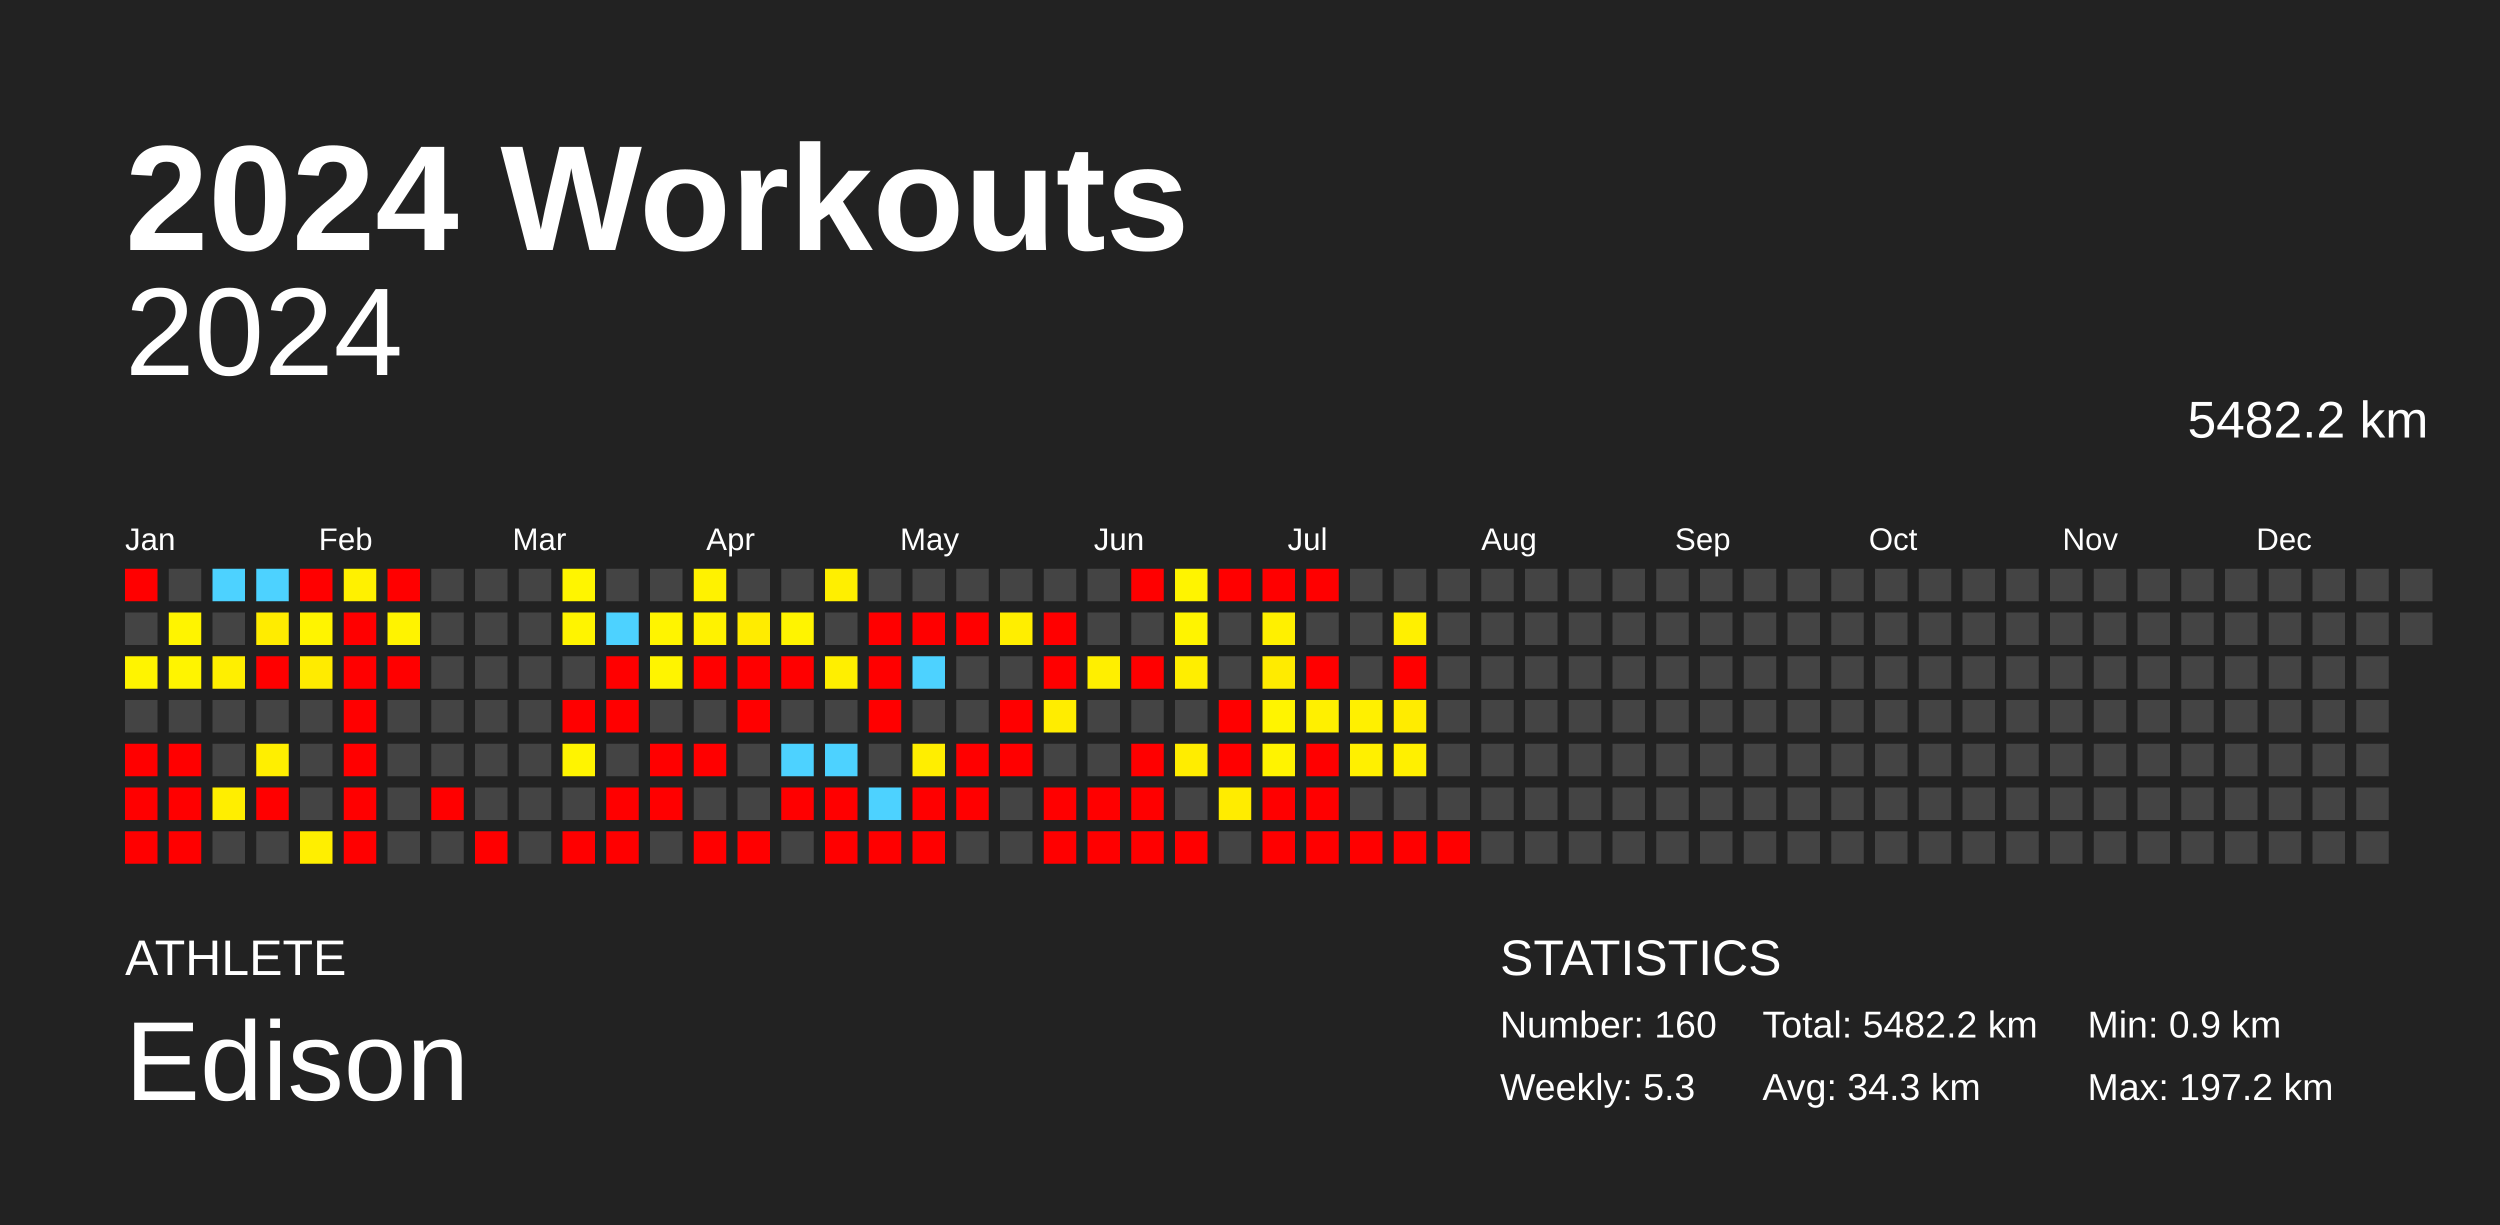
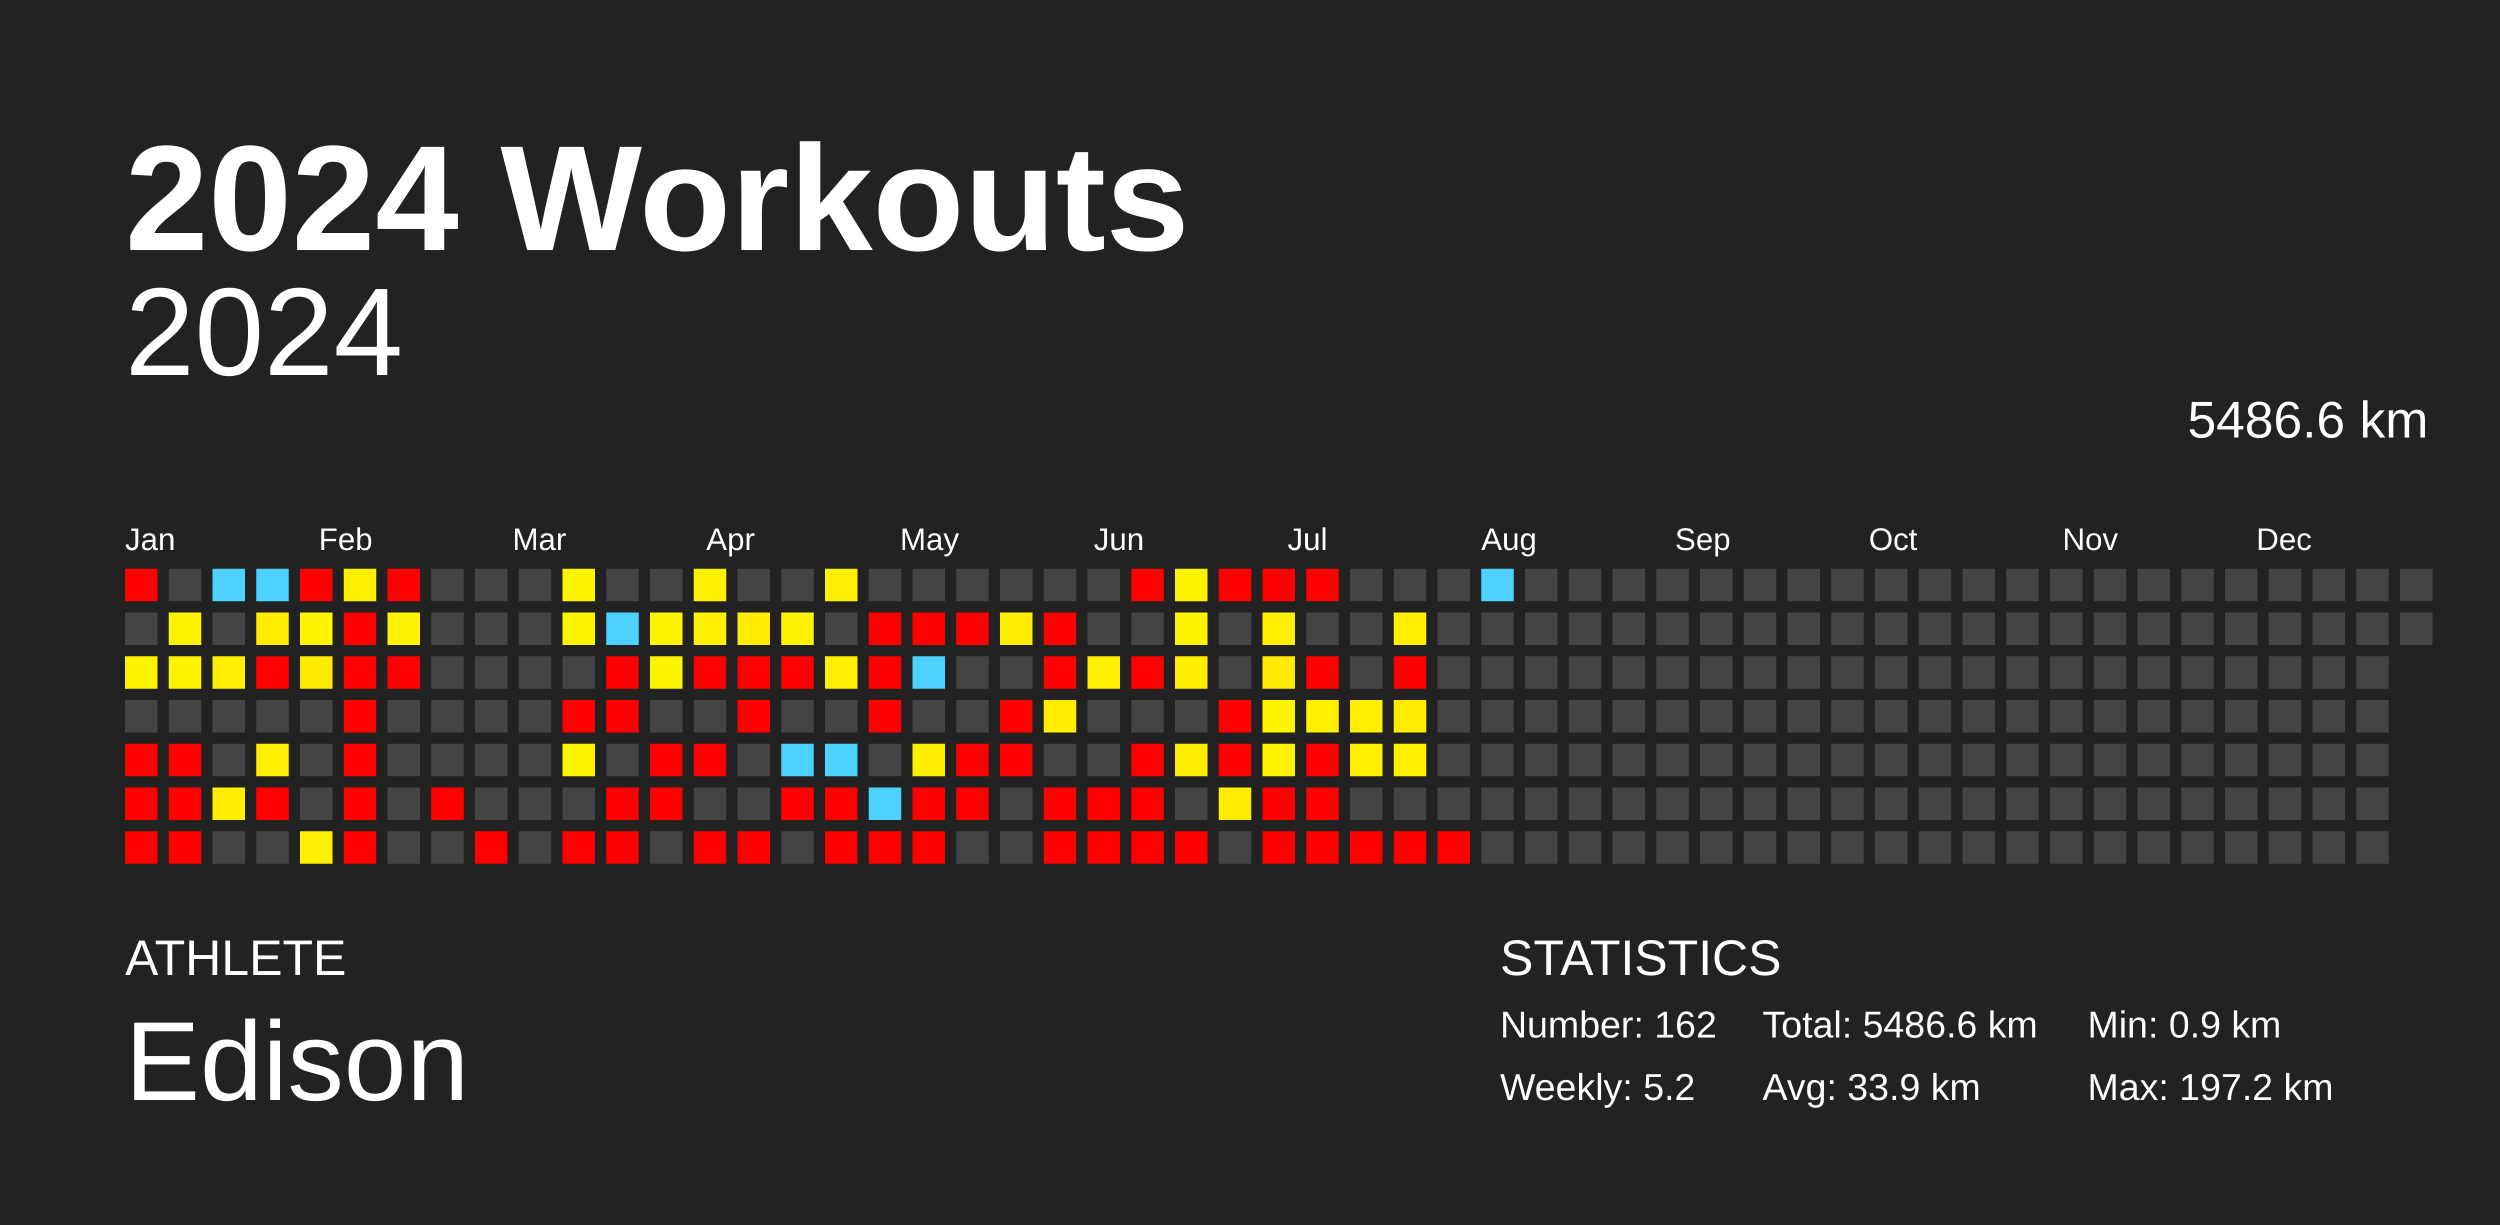
<svg xmlns="http://www.w3.org/2000/svg" baseProfile="full" height="98mm" version="1.1" viewBox="0,0,200,98" width="200mm">
  <defs />
  <rect fill="#222222" height="98" width="200" x="0" y="0" />
  <text fill="#FFFFFF" style="font-size:12px; font-family:Arial; font-weight:bold;" x="10" y="20">2024 Workouts</text>
  <text fill="#FFFFFF" style="font-size:4px; font-family:Arial" x="10" y="78">ATHLETE</text>
  <text fill="#FFFFFF" style="font-size:9px; font-family:Arial" x="10" y="88">Edison</text>
  <text fill="#FFFFFF" style="font-size:4px; font-family:Arial" x="120" y="78">STATISTICS</text>
-   <text fill="#FFFFFF" style="font-size:3px; font-family:Arial" x="120" y="83">Number: 160</text>
-   <text fill="#FFFFFF" style="font-size:3px; font-family:Arial" x="120" y="88">Weekly: 5.3</text>
-   <text fill="#FFFFFF" style="font-size:3px; font-family:Arial" x="141" y="83">Total: 5482.2 km</text>
-   <text fill="#FFFFFF" style="font-size:3px; font-family:Arial" x="141" y="88">Avg: 34.3 km</text>
+   <text fill="#FFFFFF" style="font-size:3px; font-family:Arial" x="120" y="83">Number: 162</text>
+   <text fill="#FFFFFF" style="font-size:3px; font-family:Arial" x="120" y="88">Weekly: 5.2</text>
+   <text fill="#FFFFFF" style="font-size:3px; font-family:Arial" x="141" y="83">Total: 5486.6 km</text>
+   <text fill="#FFFFFF" style="font-size:3px; font-family:Arial" x="141" y="88">Avg: 33.9 km</text>
  <text fill="#FFFFFF" style="font-size:3px; font-family:Arial" x="167" y="83">Min: 0.9 km</text>
  <text fill="#FFFFFF" style="font-size:3px; font-family:Arial" x="167" y="88">Max: 197.2 km</text>
  <text alignment-baseline="hanging" fill="#FFFFFF" style="font-size:10.0px; font-family:Arial;" x="10" y="30">2024</text>
-   <text alignment-baseline="hanging" fill="#FFFFFF" style="font-size:4.125px; font-family:Arial;" x="175" y="35">5482.2 km</text>
+   <text alignment-baseline="hanging" fill="#FFFFFF" style="font-size:4.125px; font-family:Arial;" x="175" y="35">5486.6 km</text>
  <text fill="#FFFFFF" style="font-size:2.5px; font-family:Arial" x="10.0" y="44">Jan</text>
  <text fill="#FFFFFF" style="font-size:2.5px; font-family:Arial" x="25.5" y="44">Feb</text>
  <text fill="#FFFFFF" style="font-size:2.5px; font-family:Arial" x="41.0" y="44">Mar</text>
  <text fill="#FFFFFF" style="font-size:2.5px; font-family:Arial" x="56.5" y="44">Apr</text>
  <text fill="#FFFFFF" style="font-size:2.5px; font-family:Arial" x="72.0" y="44">May</text>
  <text fill="#FFFFFF" style="font-size:2.5px; font-family:Arial" x="87.5" y="44">Jun</text>
  <text fill="#FFFFFF" style="font-size:2.5px; font-family:Arial" x="103.0" y="44">Jul</text>
  <text fill="#FFFFFF" style="font-size:2.5px; font-family:Arial" x="118.5" y="44">Aug</text>
  <text fill="#FFFFFF" style="font-size:2.5px; font-family:Arial" x="134.0" y="44">Sep</text>
  <text fill="#FFFFFF" style="font-size:2.5px; font-family:Arial" x="149.5" y="44">Oct</text>
  <text fill="#FFFFFF" style="font-size:2.5px; font-family:Arial" x="165.0" y="44">Nov</text>
  <text fill="#FFFFFF" style="font-size:2.5px; font-family:Arial" x="180.5" y="44">Dec</text>
  <rect fill="red" height="2.6" width="2.6" x="10.0" y="45.5" />
  <rect fill="#444444" height="2.6" width="2.6" x="10.0" y="49.0" />
  <rect fill="#fff400" height="2.6" width="2.6" x="10.0" y="52.5" />
  <rect fill="#444444" height="2.6" width="2.6" x="10.0" y="56.0" />
  <rect fill="red" height="2.6" width="2.6" x="10.0" y="59.5" />
  <rect fill="red" height="2.6" width="2.6" x="10.0" y="63.0" />
  <rect fill="red" height="2.6" width="2.6" x="10.0" y="66.5" />
  <rect fill="#444444" height="2.6" width="2.6" x="13.5" y="45.5" />
  <rect fill="#fff400" height="2.6" width="2.6" x="13.5" y="49.0" />
  <rect fill="#fff400" height="2.6" width="2.6" x="13.5" y="52.5" />
  <rect fill="#444444" height="2.6" width="2.6" x="13.5" y="56.0" />
  <rect fill="red" height="2.6" width="2.6" x="13.5" y="59.5" />
  <rect fill="red" height="2.6" width="2.6" x="13.5" y="63.0" />
  <rect fill="red" height="2.6" width="2.6" x="13.5" y="66.5" />
  <rect fill="#4dd2ff" height="2.6" width="2.6" x="17.0" y="45.5" />
  <rect fill="#444444" height="2.6" width="2.6" x="17.0" y="49.0" />
  <rect fill="#ffef00" height="2.6" width="2.6" x="17.0" y="52.5" />
  <rect fill="#444444" height="2.6" width="2.6" x="17.0" y="56.0" />
  <rect fill="#444444" height="2.6" width="2.6" x="17.0" y="59.5" />
  <rect fill="#ffee00" height="2.6" width="2.6" x="17.0" y="63.0" />
  <rect fill="#444444" height="2.6" width="2.6" x="17.0" y="66.5" />
  <rect fill="#4dd2ff" height="2.6" width="2.6" x="20.5" y="45.5" />
  <rect fill="#ffec00" height="2.6" width="2.6" x="20.5" y="49.0" />
  <rect fill="red" height="2.6" width="2.6" x="20.5" y="52.5" />
  <rect fill="#444444" height="2.6" width="2.6" x="20.5" y="56.0" />
  <rect fill="#ffef00" height="2.6" width="2.6" x="20.5" y="59.5" />
  <rect fill="red" height="2.6" width="2.6" x="20.5" y="63.0" />
  <rect fill="#444444" height="2.6" width="2.6" x="20.5" y="66.5" />
  <rect fill="red" height="2.6" width="2.6" x="24.0" y="45.5" />
  <rect fill="#fff400" height="2.6" width="2.6" x="24.0" y="49.0" />
  <rect fill="#ffeb00" height="2.6" width="2.6" x="24.0" y="52.5" />
  <rect fill="#444444" height="2.6" width="2.6" x="24.0" y="56.0" />
  <rect fill="#444444" height="2.6" width="2.6" x="24.0" y="59.5" />
  <rect fill="#444444" height="2.6" width="2.6" x="24.0" y="63.0" />
  <rect fill="#ffef00" height="2.6" width="2.6" x="24.0" y="66.5" />
  <rect fill="#fff100" height="2.6" width="2.6" x="27.5" y="45.5" />
  <rect fill="red" height="2.6" width="2.6" x="27.5" y="49.0" />
  <rect fill="red" height="2.6" width="2.6" x="27.5" y="52.5" />
  <rect fill="red" height="2.6" width="2.6" x="27.5" y="56.0" />
  <rect fill="red" height="2.6" width="2.6" x="27.5" y="59.5" />
  <rect fill="red" height="2.6" width="2.6" x="27.5" y="63.0" />
  <rect fill="red" height="2.6" width="2.6" x="27.5" y="66.5" />
  <rect fill="red" height="2.6" width="2.6" x="31.0" y="45.5" />
  <rect fill="#fff300" height="2.6" width="2.6" x="31.0" y="49.0" />
  <rect fill="red" height="2.6" width="2.6" x="31.0" y="52.5" />
  <rect fill="#444444" height="2.6" width="2.6" x="31.0" y="56.0" />
  <rect fill="#444444" height="2.6" width="2.6" x="31.0" y="59.5" />
  <rect fill="#444444" height="2.6" width="2.6" x="31.0" y="63.0" />
  <rect fill="#444444" height="2.6" width="2.6" x="31.0" y="66.5" />
  <rect fill="#444444" height="2.6" width="2.6" x="34.5" y="45.5" />
  <rect fill="#444444" height="2.6" width="2.6" x="34.5" y="49.0" />
  <rect fill="#444444" height="2.6" width="2.6" x="34.5" y="52.5" />
  <rect fill="#444444" height="2.6" width="2.6" x="34.5" y="56.0" />
  <rect fill="#444444" height="2.6" width="2.6" x="34.5" y="59.5" />
  <rect fill="red" height="2.6" width="2.6" x="34.5" y="63.0" />
  <rect fill="#444444" height="2.6" width="2.6" x="34.5" y="66.5" />
  <rect fill="#444444" height="2.6" width="2.6" x="38.0" y="45.5" />
  <rect fill="#444444" height="2.6" width="2.6" x="38.0" y="49.0" />
  <rect fill="#444444" height="2.6" width="2.6" x="38.0" y="52.5" />
  <rect fill="#444444" height="2.6" width="2.6" x="38.0" y="56.0" />
  <rect fill="#444444" height="2.6" width="2.6" x="38.0" y="59.5" />
  <rect fill="#444444" height="2.6" width="2.6" x="38.0" y="63.0" />
  <rect fill="red" height="2.6" width="2.6" x="38.0" y="66.5" />
  <rect fill="#444444" height="2.6" width="2.6" x="41.5" y="45.5" />
  <rect fill="#444444" height="2.6" width="2.6" x="41.5" y="49.0" />
  <rect fill="#444444" height="2.6" width="2.6" x="41.5" y="52.5" />
  <rect fill="#444444" height="2.6" width="2.6" x="41.5" y="56.0" />
  <rect fill="#444444" height="2.6" width="2.6" x="41.5" y="59.5" />
  <rect fill="#444444" height="2.6" width="2.6" x="41.5" y="63.0" />
  <rect fill="#444444" height="2.6" width="2.6" x="41.5" y="66.5" />
  <rect fill="#fff500" height="2.6" width="2.6" x="45.0" y="45.5" />
  <rect fill="#fff400" height="2.6" width="2.6" x="45.0" y="49.0" />
  <rect fill="#444444" height="2.6" width="2.6" x="45.0" y="52.5" />
  <rect fill="red" height="2.6" width="2.6" x="45.0" y="56.0" />
  <rect fill="#fff400" height="2.6" width="2.6" x="45.0" y="59.5" />
  <rect fill="#444444" height="2.6" width="2.6" x="45.0" y="63.0" />
  <rect fill="red" height="2.6" width="2.6" x="45.0" y="66.5" />
  <rect fill="#444444" height="2.6" width="2.6" x="48.5" y="45.5" />
  <rect fill="#4dd2ff" height="2.6" width="2.6" x="48.5" y="49.0" />
  <rect fill="red" height="2.6" width="2.6" x="48.5" y="52.5" />
  <rect fill="red" height="2.6" width="2.6" x="48.5" y="56.0" />
  <rect fill="#444444" height="2.6" width="2.6" x="48.5" y="59.5" />
  <rect fill="red" height="2.6" width="2.6" x="48.5" y="63.0" />
  <rect fill="red" height="2.6" width="2.6" x="48.5" y="66.5" />
  <rect fill="#444444" height="2.6" width="2.6" x="52.0" y="45.5" />
  <rect fill="#fff400" height="2.6" width="2.6" x="52.0" y="49.0" />
  <rect fill="#fff400" height="2.6" width="2.6" x="52.0" y="52.5" />
  <rect fill="#444444" height="2.6" width="2.6" x="52.0" y="56.0" />
  <rect fill="red" height="2.6" width="2.6" x="52.0" y="59.5" />
  <rect fill="red" height="2.6" width="2.6" x="52.0" y="63.0" />
  <rect fill="#444444" height="2.6" width="2.6" x="52.0" y="66.5" />
  <rect fill="#fff200" height="2.6" width="2.6" x="55.5" y="45.5" />
  <rect fill="#fff200" height="2.6" width="2.6" x="55.5" y="49.0" />
  <rect fill="red" height="2.6" width="2.6" x="55.5" y="52.5" />
  <rect fill="#444444" height="2.6" width="2.6" x="55.5" y="56.0" />
  <rect fill="red" height="2.6" width="2.6" x="55.5" y="59.5" />
  <rect fill="#444444" height="2.6" width="2.6" x="55.5" y="63.0" />
  <rect fill="red" height="2.6" width="2.6" x="55.5" y="66.5" />
  <rect fill="#444444" height="2.6" width="2.6" x="59.0" y="45.5" />
  <rect fill="#ffec00" height="2.6" width="2.6" x="59.0" y="49.0" />
  <rect fill="red" height="2.6" width="2.6" x="59.0" y="52.5" />
  <rect fill="red" height="2.6" width="2.6" x="59.0" y="56.0" />
  <rect fill="#444444" height="2.6" width="2.6" x="59.0" y="59.5" />
  <rect fill="#444444" height="2.6" width="2.6" x="59.0" y="63.0" />
  <rect fill="red" height="2.6" width="2.6" x="59.0" y="66.5" />
  <rect fill="#444444" height="2.6" width="2.6" x="62.5" y="45.5" />
  <rect fill="#fff400" height="2.6" width="2.6" x="62.5" y="49.0" />
  <rect fill="red" height="2.6" width="2.6" x="62.5" y="52.5" />
  <rect fill="#444444" height="2.6" width="2.6" x="62.5" y="56.0" />
  <rect fill="#4dd2ff" height="2.6" width="2.6" x="62.5" y="59.5" />
  <rect fill="red" height="2.6" width="2.6" x="62.5" y="63.0" />
  <rect fill="#444444" height="2.6" width="2.6" x="62.5" y="66.5" />
  <rect fill="#ffef00" height="2.6" width="2.6" x="66.0" y="45.5" />
  <rect fill="#444444" height="2.6" width="2.6" x="66.0" y="49.0" />
  <rect fill="#ffef00" height="2.6" width="2.6" x="66.0" y="52.5" />
  <rect fill="#444444" height="2.6" width="2.6" x="66.0" y="56.0" />
  <rect fill="#4dd2ff" height="2.6" width="2.6" x="66.0" y="59.5" />
  <rect fill="red" height="2.6" width="2.6" x="66.0" y="63.0" />
  <rect fill="red" height="2.6" width="2.6" x="66.0" y="66.5" />
  <rect fill="#444444" height="2.6" width="2.6" x="69.5" y="45.5" />
  <rect fill="red" height="2.6" width="2.6" x="69.5" y="49.0" />
  <rect fill="red" height="2.6" width="2.6" x="69.5" y="52.5" />
  <rect fill="red" height="2.6" width="2.6" x="69.5" y="56.0" />
  <rect fill="#444444" height="2.6" width="2.6" x="69.5" y="59.5" />
  <rect fill="#4dd2ff" height="2.6" width="2.6" x="69.5" y="63.0" />
  <rect fill="red" height="2.6" width="2.6" x="69.5" y="66.5" />
  <rect fill="#444444" height="2.6" width="2.6" x="73.0" y="45.5" />
  <rect fill="red" height="2.6" width="2.6" x="73.0" y="49.0" />
  <rect fill="#4dd2ff" height="2.6" width="2.6" x="73.0" y="52.5" />
  <rect fill="#444444" height="2.6" width="2.6" x="73.0" y="56.0" />
  <rect fill="#ffee00" height="2.6" width="2.6" x="73.0" y="59.5" />
  <rect fill="red" height="2.6" width="2.6" x="73.0" y="63.0" />
  <rect fill="red" height="2.6" width="2.6" x="73.0" y="66.5" />
  <rect fill="#444444" height="2.6" width="2.6" x="76.5" y="45.5" />
  <rect fill="red" height="2.6" width="2.6" x="76.5" y="49.0" />
  <rect fill="#444444" height="2.6" width="2.6" x="76.5" y="52.5" />
  <rect fill="#444444" height="2.6" width="2.6" x="76.5" y="56.0" />
  <rect fill="red" height="2.6" width="2.6" x="76.5" y="59.5" />
  <rect fill="red" height="2.6" width="2.6" x="76.5" y="63.0" />
  <rect fill="#444444" height="2.6" width="2.6" x="76.5" y="66.5" />
  <rect fill="#444444" height="2.6" width="2.6" x="80.0" y="45.5" />
  <rect fill="#ffee00" height="2.6" width="2.6" x="80.0" y="49.0" />
  <rect fill="#444444" height="2.6" width="2.6" x="80.0" y="52.5" />
  <rect fill="red" height="2.6" width="2.6" x="80.0" y="56.0" />
  <rect fill="red" height="2.6" width="2.6" x="80.0" y="59.5" />
  <rect fill="#444444" height="2.6" width="2.6" x="80.0" y="63.0" />
  <rect fill="#444444" height="2.6" width="2.6" x="80.0" y="66.5" />
  <rect fill="#444444" height="2.6" width="2.6" x="83.5" y="45.5" />
  <rect fill="red" height="2.6" width="2.6" x="83.5" y="49.0" />
  <rect fill="red" height="2.6" width="2.6" x="83.5" y="52.5" />
  <rect fill="#ffed00" height="2.6" width="2.6" x="83.5" y="56.0" />
  <rect fill="#444444" height="2.6" width="2.6" x="83.5" y="59.5" />
  <rect fill="red" height="2.6" width="2.6" x="83.5" y="63.0" />
  <rect fill="red" height="2.6" width="2.6" x="83.5" y="66.5" />
  <rect fill="#444444" height="2.6" width="2.6" x="87.0" y="45.5" />
  <rect fill="#444444" height="2.6" width="2.6" x="87.0" y="49.0" />
  <rect fill="#ffef00" height="2.6" width="2.6" x="87.0" y="52.5" />
  <rect fill="#444444" height="2.6" width="2.6" x="87.0" y="56.0" />
  <rect fill="#444444" height="2.6" width="2.6" x="87.0" y="59.5" />
  <rect fill="red" height="2.6" width="2.6" x="87.0" y="63.0" />
  <rect fill="red" height="2.6" width="2.6" x="87.0" y="66.5" />
  <rect fill="red" height="2.6" width="2.6" x="90.5" y="45.5" />
  <rect fill="#444444" height="2.6" width="2.6" x="90.5" y="49.0" />
  <rect fill="red" height="2.6" width="2.6" x="90.5" y="52.5" />
  <rect fill="#444444" height="2.6" width="2.6" x="90.5" y="56.0" />
  <rect fill="red" height="2.6" width="2.6" x="90.5" y="59.5" />
  <rect fill="red" height="2.6" width="2.6" x="90.5" y="63.0" />
  <rect fill="red" height="2.6" width="2.6" x="90.5" y="66.5" />
  <rect fill="#fff400" height="2.6" width="2.6" x="94.0" y="45.5" />
  <rect fill="#fff400" height="2.6" width="2.6" x="94.0" y="49.0" />
  <rect fill="#ffee00" height="2.6" width="2.6" x="94.0" y="52.5" />
  <rect fill="#444444" height="2.6" width="2.6" x="94.0" y="56.0" />
  <rect fill="#ffed00" height="2.6" width="2.6" x="94.0" y="59.5" />
  <rect fill="#444444" height="2.6" width="2.6" x="94.0" y="63.0" />
  <rect fill="red" height="2.6" width="2.6" x="94.0" y="66.5" />
  <rect fill="red" height="2.6" width="2.6" x="97.5" y="45.5" />
  <rect fill="#444444" height="2.6" width="2.6" x="97.5" y="49.0" />
  <rect fill="#444444" height="2.6" width="2.6" x="97.5" y="52.5" />
  <rect fill="red" height="2.6" width="2.6" x="97.5" y="56.0" />
  <rect fill="red" height="2.6" width="2.6" x="97.5" y="59.5" />
  <rect fill="#ffec00" height="2.6" width="2.6" x="97.5" y="63.0" />
  <rect fill="#444444" height="2.6" width="2.6" x="97.5" y="66.5" />
  <rect fill="red" height="2.6" width="2.6" x="101.0" y="45.5" />
  <rect fill="#fff000" height="2.6" width="2.6" x="101.0" y="49.0" />
  <rect fill="#ffeb00" height="2.6" width="2.6" x="101.0" y="52.5" />
  <rect fill="#fff400" height="2.6" width="2.6" x="101.0" y="56.0" />
  <rect fill="#fff300" height="2.6" width="2.6" x="101.0" y="59.5" />
  <rect fill="red" height="2.6" width="2.6" x="101.0" y="63.0" />
  <rect fill="red" height="2.6" width="2.6" x="101.0" y="66.5" />
  <rect fill="red" height="2.6" width="2.6" x="104.5" y="45.5" />
  <rect fill="#444444" height="2.6" width="2.6" x="104.5" y="49.0" />
  <rect fill="red" height="2.6" width="2.6" x="104.5" y="52.5" />
  <rect fill="#fff000" height="2.6" width="2.6" x="104.5" y="56.0" />
  <rect fill="red" height="2.6" width="2.6" x="104.5" y="59.5" />
  <rect fill="red" height="2.6" width="2.6" x="104.5" y="63.0" />
  <rect fill="red" height="2.6" width="2.6" x="104.5" y="66.5" />
  <rect fill="#444444" height="2.6" width="2.6" x="108.0" y="45.5" />
  <rect fill="#444444" height="2.6" width="2.6" x="108.0" y="49.0" />
  <rect fill="#444444" height="2.6" width="2.6" x="108.0" y="52.5" />
  <rect fill="#fff000" height="2.6" width="2.6" x="108.0" y="56.0" />
  <rect fill="#fff000" height="2.6" width="2.6" x="108.0" y="59.5" />
  <rect fill="#444444" height="2.6" width="2.6" x="108.0" y="63.0" />
  <rect fill="red" height="2.6" width="2.6" x="108.0" y="66.5" />
  <rect fill="#444444" height="2.6" width="2.6" x="111.5" y="45.5" />
  <rect fill="#fff000" height="2.6" width="2.6" x="111.5" y="49.0" />
  <rect fill="red" height="2.6" width="2.6" x="111.5" y="52.5" />
  <rect fill="#ffec00" height="2.6" width="2.6" x="111.5" y="56.0" />
  <rect fill="#fff000" height="2.6" width="2.6" x="111.5" y="59.5" />
  <rect fill="#444444" height="2.6" width="2.6" x="111.5" y="63.0" />
  <rect fill="red" height="2.6" width="2.6" x="111.5" y="66.5" />
  <rect fill="#444444" height="2.6" width="2.6" x="115.0" y="45.5" />
  <rect fill="#444444" height="2.6" width="2.6" x="115.0" y="49.0" />
  <rect fill="#444444" height="2.6" width="2.6" x="115.0" y="52.5" />
  <rect fill="#444444" height="2.6" width="2.6" x="115.0" y="56.0" />
  <rect fill="#444444" height="2.6" width="2.6" x="115.0" y="59.5" />
  <rect fill="#444444" height="2.6" width="2.6" x="115.0" y="63.0" />
  <rect fill="red" height="2.6" width="2.6" x="115.0" y="66.5" />
-   <rect fill="#444444" height="2.6" width="2.6" x="118.5" y="45.5" />
+   <rect fill="#4dd2ff" height="2.6" width="2.6" x="118.5" y="45.5" />
  <rect fill="#444444" height="2.6" width="2.6" x="118.5" y="49.0" />
  <rect fill="#444444" height="2.6" width="2.6" x="118.5" y="52.5" />
  <rect fill="#444444" height="2.6" width="2.6" x="118.5" y="56.0" />
  <rect fill="#444444" height="2.6" width="2.6" x="118.5" y="59.5" />
  <rect fill="#444444" height="2.6" width="2.6" x="118.5" y="63.0" />
  <rect fill="#444444" height="2.6" width="2.6" x="118.5" y="66.5" />
  <rect fill="#444444" height="2.6" width="2.6" x="122.0" y="45.5" />
  <rect fill="#444444" height="2.6" width="2.6" x="122.0" y="49.0" />
  <rect fill="#444444" height="2.6" width="2.6" x="122.0" y="52.5" />
  <rect fill="#444444" height="2.6" width="2.6" x="122.0" y="56.0" />
  <rect fill="#444444" height="2.6" width="2.6" x="122.0" y="59.5" />
  <rect fill="#444444" height="2.6" width="2.6" x="122.0" y="63.0" />
  <rect fill="#444444" height="2.6" width="2.6" x="122.0" y="66.5" />
  <rect fill="#444444" height="2.6" width="2.6" x="125.5" y="45.5" />
  <rect fill="#444444" height="2.6" width="2.6" x="125.5" y="49.0" />
  <rect fill="#444444" height="2.6" width="2.6" x="125.5" y="52.5" />
  <rect fill="#444444" height="2.6" width="2.6" x="125.5" y="56.0" />
  <rect fill="#444444" height="2.6" width="2.6" x="125.5" y="59.5" />
  <rect fill="#444444" height="2.6" width="2.6" x="125.5" y="63.0" />
  <rect fill="#444444" height="2.6" width="2.6" x="125.5" y="66.5" />
  <rect fill="#444444" height="2.6" width="2.6" x="129.0" y="45.5" />
  <rect fill="#444444" height="2.6" width="2.6" x="129.0" y="49.0" />
  <rect fill="#444444" height="2.6" width="2.6" x="129.0" y="52.5" />
  <rect fill="#444444" height="2.6" width="2.6" x="129.0" y="56.0" />
  <rect fill="#444444" height="2.6" width="2.6" x="129.0" y="59.5" />
  <rect fill="#444444" height="2.6" width="2.6" x="129.0" y="63.0" />
  <rect fill="#444444" height="2.6" width="2.6" x="129.0" y="66.5" />
  <rect fill="#444444" height="2.6" width="2.6" x="132.5" y="45.5" />
  <rect fill="#444444" height="2.6" width="2.6" x="132.5" y="49.0" />
  <rect fill="#444444" height="2.6" width="2.6" x="132.5" y="52.5" />
  <rect fill="#444444" height="2.6" width="2.6" x="132.5" y="56.0" />
  <rect fill="#444444" height="2.6" width="2.6" x="132.5" y="59.5" />
  <rect fill="#444444" height="2.6" width="2.6" x="132.5" y="63.0" />
  <rect fill="#444444" height="2.6" width="2.6" x="132.5" y="66.5" />
  <rect fill="#444444" height="2.6" width="2.6" x="136.0" y="45.5" />
  <rect fill="#444444" height="2.6" width="2.6" x="136.0" y="49.0" />
  <rect fill="#444444" height="2.6" width="2.6" x="136.0" y="52.5" />
  <rect fill="#444444" height="2.6" width="2.6" x="136.0" y="56.0" />
  <rect fill="#444444" height="2.6" width="2.6" x="136.0" y="59.5" />
  <rect fill="#444444" height="2.6" width="2.6" x="136.0" y="63.0" />
  <rect fill="#444444" height="2.6" width="2.6" x="136.0" y="66.5" />
  <rect fill="#444444" height="2.6" width="2.6" x="139.5" y="45.5" />
  <rect fill="#444444" height="2.6" width="2.6" x="139.5" y="49.0" />
  <rect fill="#444444" height="2.6" width="2.6" x="139.5" y="52.5" />
  <rect fill="#444444" height="2.6" width="2.6" x="139.5" y="56.0" />
  <rect fill="#444444" height="2.6" width="2.6" x="139.5" y="59.5" />
  <rect fill="#444444" height="2.6" width="2.6" x="139.5" y="63.0" />
  <rect fill="#444444" height="2.6" width="2.6" x="139.5" y="66.5" />
  <rect fill="#444444" height="2.6" width="2.6" x="143.0" y="45.5" />
  <rect fill="#444444" height="2.6" width="2.6" x="143.0" y="49.0" />
  <rect fill="#444444" height="2.6" width="2.6" x="143.0" y="52.5" />
  <rect fill="#444444" height="2.6" width="2.6" x="143.0" y="56.0" />
  <rect fill="#444444" height="2.6" width="2.6" x="143.0" y="59.5" />
  <rect fill="#444444" height="2.6" width="2.6" x="143.0" y="63.0" />
  <rect fill="#444444" height="2.6" width="2.6" x="143.0" y="66.5" />
  <rect fill="#444444" height="2.6" width="2.6" x="146.5" y="45.5" />
  <rect fill="#444444" height="2.6" width="2.6" x="146.5" y="49.0" />
  <rect fill="#444444" height="2.6" width="2.6" x="146.5" y="52.5" />
  <rect fill="#444444" height="2.6" width="2.6" x="146.5" y="56.0" />
  <rect fill="#444444" height="2.6" width="2.6" x="146.5" y="59.5" />
  <rect fill="#444444" height="2.6" width="2.6" x="146.5" y="63.0" />
  <rect fill="#444444" height="2.6" width="2.6" x="146.5" y="66.5" />
  <rect fill="#444444" height="2.6" width="2.6" x="150.0" y="45.5" />
  <rect fill="#444444" height="2.6" width="2.6" x="150.0" y="49.0" />
  <rect fill="#444444" height="2.6" width="2.6" x="150.0" y="52.5" />
  <rect fill="#444444" height="2.6" width="2.6" x="150.0" y="56.0" />
  <rect fill="#444444" height="2.6" width="2.6" x="150.0" y="59.5" />
  <rect fill="#444444" height="2.6" width="2.6" x="150.0" y="63.0" />
  <rect fill="#444444" height="2.6" width="2.6" x="150.0" y="66.5" />
  <rect fill="#444444" height="2.6" width="2.6" x="153.5" y="45.5" />
  <rect fill="#444444" height="2.6" width="2.6" x="153.5" y="49.0" />
  <rect fill="#444444" height="2.6" width="2.6" x="153.5" y="52.5" />
  <rect fill="#444444" height="2.6" width="2.6" x="153.5" y="56.0" />
  <rect fill="#444444" height="2.6" width="2.6" x="153.5" y="59.5" />
  <rect fill="#444444" height="2.6" width="2.6" x="153.5" y="63.0" />
  <rect fill="#444444" height="2.6" width="2.6" x="153.5" y="66.5" />
  <rect fill="#444444" height="2.6" width="2.6" x="157.0" y="45.5" />
  <rect fill="#444444" height="2.6" width="2.6" x="157.0" y="49.0" />
  <rect fill="#444444" height="2.6" width="2.6" x="157.0" y="52.5" />
  <rect fill="#444444" height="2.6" width="2.6" x="157.0" y="56.0" />
  <rect fill="#444444" height="2.6" width="2.6" x="157.0" y="59.5" />
  <rect fill="#444444" height="2.6" width="2.6" x="157.0" y="63.0" />
  <rect fill="#444444" height="2.6" width="2.6" x="157.0" y="66.5" />
  <rect fill="#444444" height="2.6" width="2.6" x="160.5" y="45.5" />
  <rect fill="#444444" height="2.6" width="2.6" x="160.5" y="49.0" />
  <rect fill="#444444" height="2.6" width="2.6" x="160.5" y="52.5" />
  <rect fill="#444444" height="2.6" width="2.6" x="160.5" y="56.0" />
  <rect fill="#444444" height="2.6" width="2.6" x="160.5" y="59.5" />
  <rect fill="#444444" height="2.6" width="2.6" x="160.5" y="63.0" />
  <rect fill="#444444" height="2.6" width="2.6" x="160.5" y="66.5" />
  <rect fill="#444444" height="2.6" width="2.6" x="164.0" y="45.5" />
  <rect fill="#444444" height="2.6" width="2.6" x="164.0" y="49.0" />
  <rect fill="#444444" height="2.6" width="2.6" x="164.0" y="52.5" />
  <rect fill="#444444" height="2.6" width="2.6" x="164.0" y="56.0" />
  <rect fill="#444444" height="2.6" width="2.6" x="164.0" y="59.5" />
  <rect fill="#444444" height="2.6" width="2.6" x="164.0" y="63.0" />
  <rect fill="#444444" height="2.6" width="2.6" x="164.0" y="66.5" />
  <rect fill="#444444" height="2.6" width="2.6" x="167.5" y="45.5" />
  <rect fill="#444444" height="2.6" width="2.6" x="167.5" y="49.0" />
  <rect fill="#444444" height="2.6" width="2.6" x="167.5" y="52.5" />
  <rect fill="#444444" height="2.6" width="2.6" x="167.5" y="56.0" />
  <rect fill="#444444" height="2.6" width="2.6" x="167.5" y="59.5" />
  <rect fill="#444444" height="2.6" width="2.6" x="167.5" y="63.0" />
  <rect fill="#444444" height="2.6" width="2.6" x="167.5" y="66.5" />
  <rect fill="#444444" height="2.6" width="2.6" x="171.0" y="45.5" />
  <rect fill="#444444" height="2.6" width="2.6" x="171.0" y="49.0" />
  <rect fill="#444444" height="2.6" width="2.6" x="171.0" y="52.5" />
  <rect fill="#444444" height="2.6" width="2.6" x="171.0" y="56.0" />
  <rect fill="#444444" height="2.6" width="2.6" x="171.0" y="59.5" />
  <rect fill="#444444" height="2.6" width="2.6" x="171.0" y="63.0" />
  <rect fill="#444444" height="2.6" width="2.6" x="171.0" y="66.5" />
  <rect fill="#444444" height="2.6" width="2.6" x="174.5" y="45.5" />
  <rect fill="#444444" height="2.6" width="2.6" x="174.5" y="49.0" />
  <rect fill="#444444" height="2.6" width="2.6" x="174.5" y="52.5" />
  <rect fill="#444444" height="2.6" width="2.6" x="174.5" y="56.0" />
  <rect fill="#444444" height="2.6" width="2.6" x="174.5" y="59.5" />
  <rect fill="#444444" height="2.6" width="2.6" x="174.5" y="63.0" />
  <rect fill="#444444" height="2.6" width="2.6" x="174.5" y="66.5" />
  <rect fill="#444444" height="2.6" width="2.6" x="178.0" y="45.5" />
  <rect fill="#444444" height="2.6" width="2.6" x="178.0" y="49.0" />
  <rect fill="#444444" height="2.6" width="2.6" x="178.0" y="52.5" />
  <rect fill="#444444" height="2.6" width="2.6" x="178.0" y="56.0" />
  <rect fill="#444444" height="2.6" width="2.6" x="178.0" y="59.5" />
  <rect fill="#444444" height="2.6" width="2.6" x="178.0" y="63.0" />
  <rect fill="#444444" height="2.6" width="2.6" x="178.0" y="66.5" />
  <rect fill="#444444" height="2.6" width="2.6" x="181.5" y="45.5" />
  <rect fill="#444444" height="2.6" width="2.6" x="181.5" y="49.0" />
  <rect fill="#444444" height="2.6" width="2.6" x="181.5" y="52.5" />
  <rect fill="#444444" height="2.6" width="2.6" x="181.5" y="56.0" />
  <rect fill="#444444" height="2.6" width="2.6" x="181.5" y="59.5" />
  <rect fill="#444444" height="2.6" width="2.6" x="181.5" y="63.0" />
  <rect fill="#444444" height="2.6" width="2.6" x="181.5" y="66.5" />
  <rect fill="#444444" height="2.6" width="2.6" x="185.0" y="45.5" />
  <rect fill="#444444" height="2.6" width="2.6" x="185.0" y="49.0" />
  <rect fill="#444444" height="2.6" width="2.6" x="185.0" y="52.5" />
  <rect fill="#444444" height="2.6" width="2.6" x="185.0" y="56.0" />
  <rect fill="#444444" height="2.6" width="2.6" x="185.0" y="59.5" />
  <rect fill="#444444" height="2.6" width="2.6" x="185.0" y="63.0" />
  <rect fill="#444444" height="2.6" width="2.6" x="185.0" y="66.5" />
  <rect fill="#444444" height="2.6" width="2.6" x="188.5" y="45.5" />
  <rect fill="#444444" height="2.6" width="2.6" x="188.5" y="49.0" />
  <rect fill="#444444" height="2.6" width="2.6" x="188.5" y="52.5" />
  <rect fill="#444444" height="2.6" width="2.6" x="188.5" y="56.0" />
  <rect fill="#444444" height="2.6" width="2.6" x="188.5" y="59.5" />
  <rect fill="#444444" height="2.6" width="2.6" x="188.5" y="63.0" />
  <rect fill="#444444" height="2.6" width="2.6" x="188.5" y="66.5" />
  <rect fill="#444444" height="2.6" width="2.6" x="192.0" y="45.5" />
  <rect fill="#444444" height="2.6" width="2.6" x="192.0" y="49.0" />
</svg>
